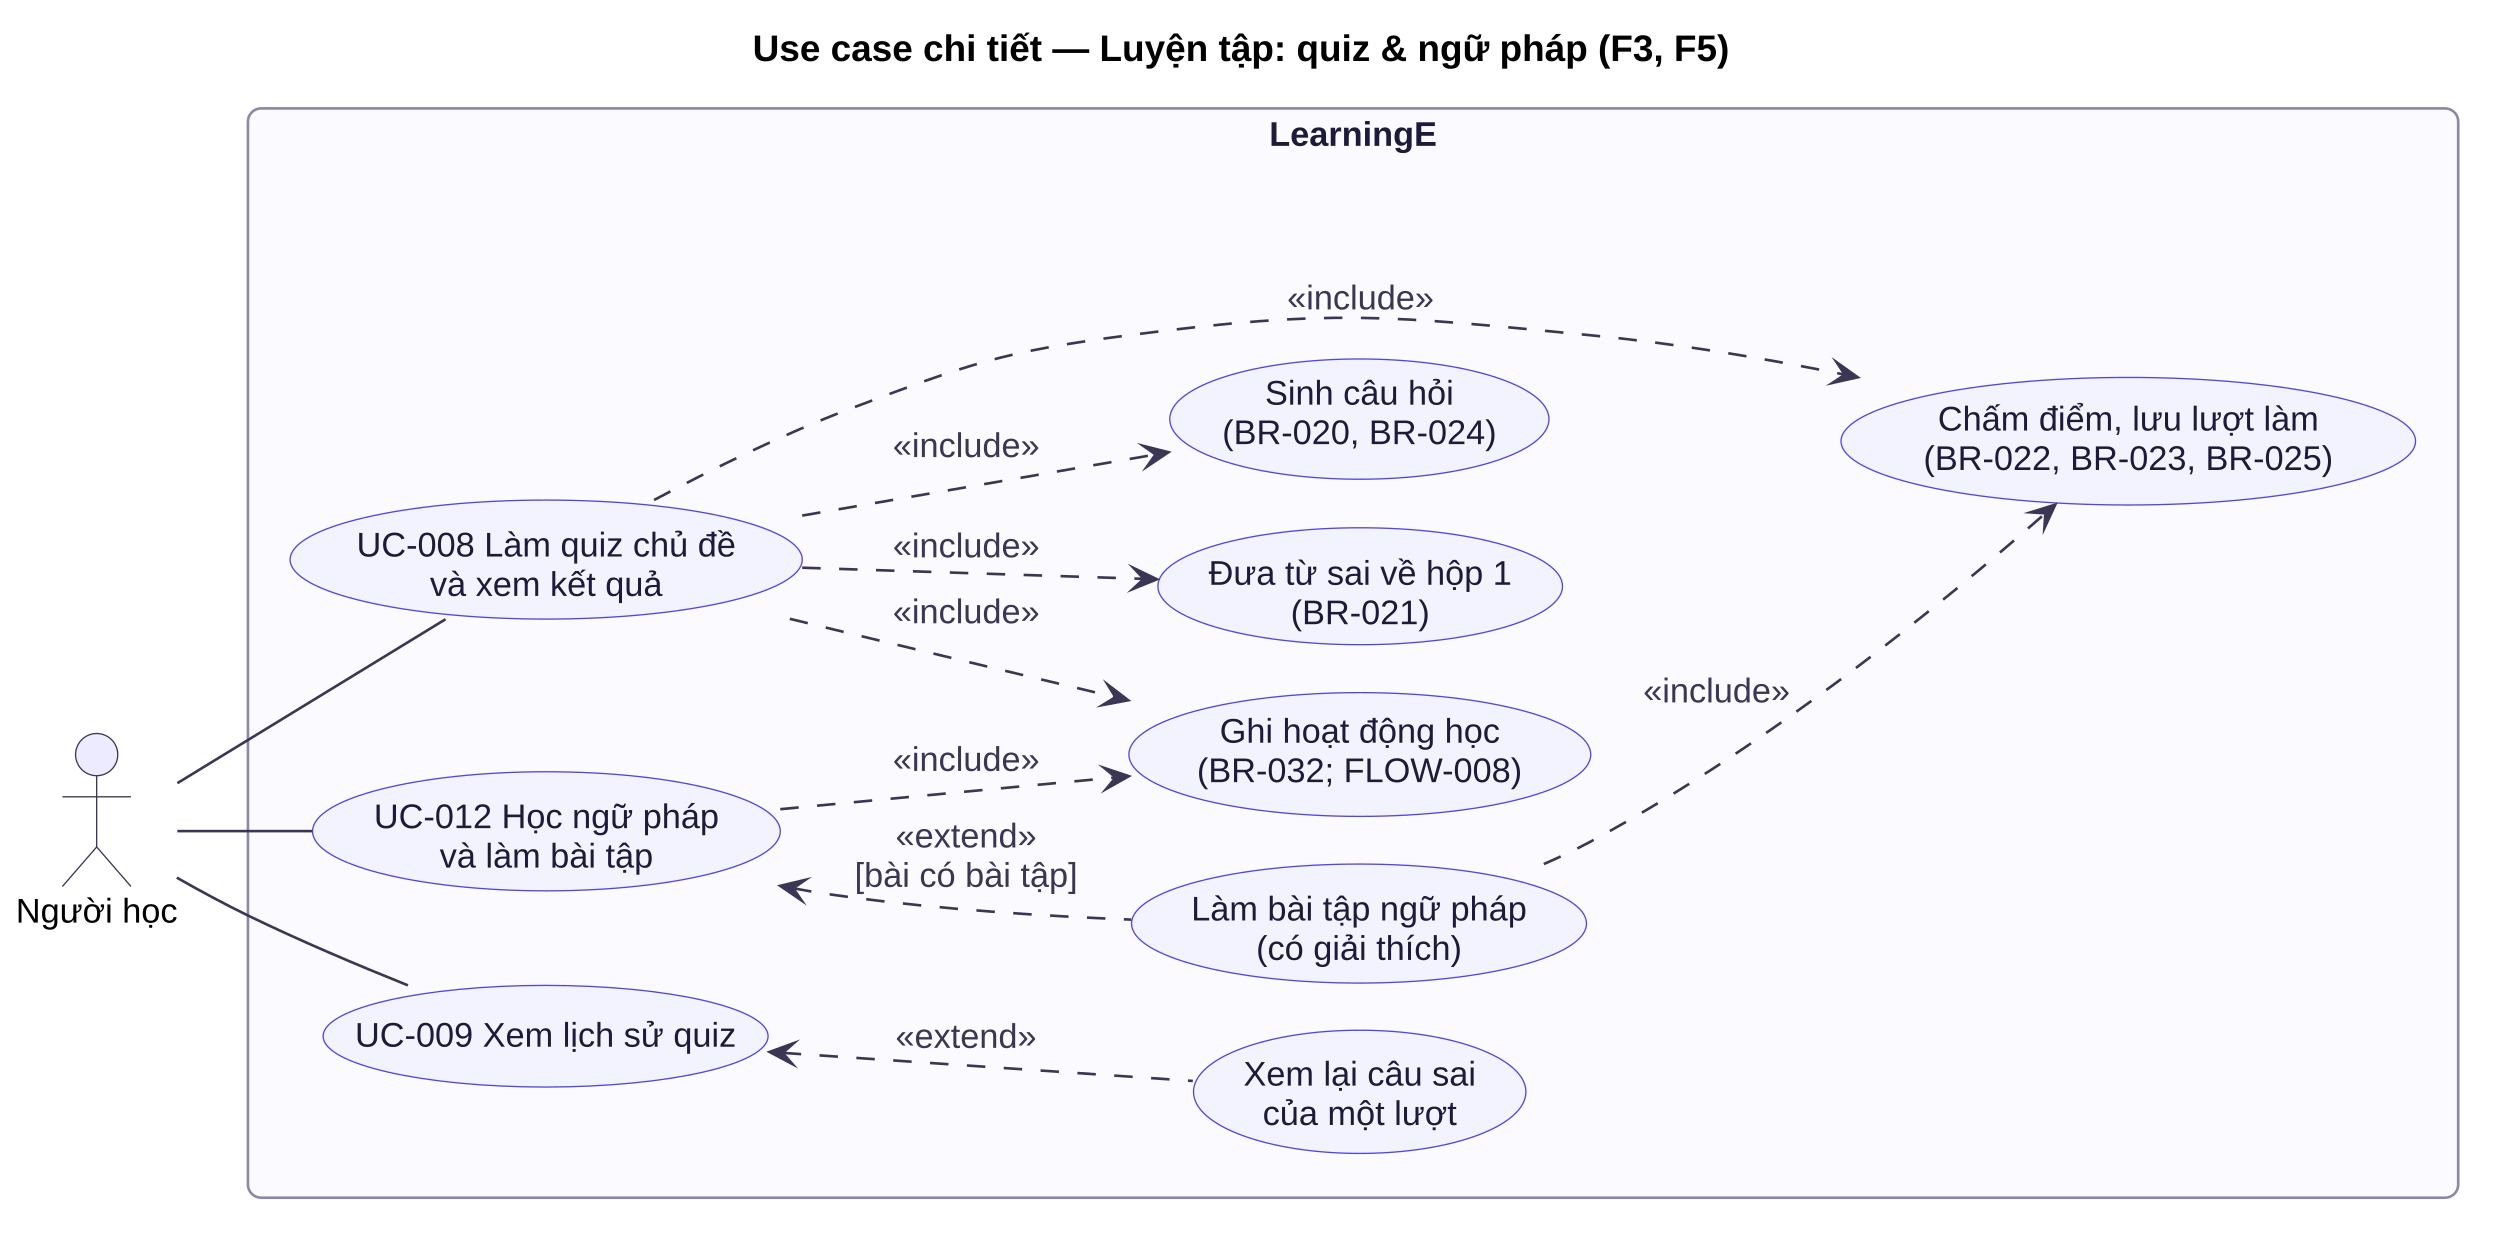
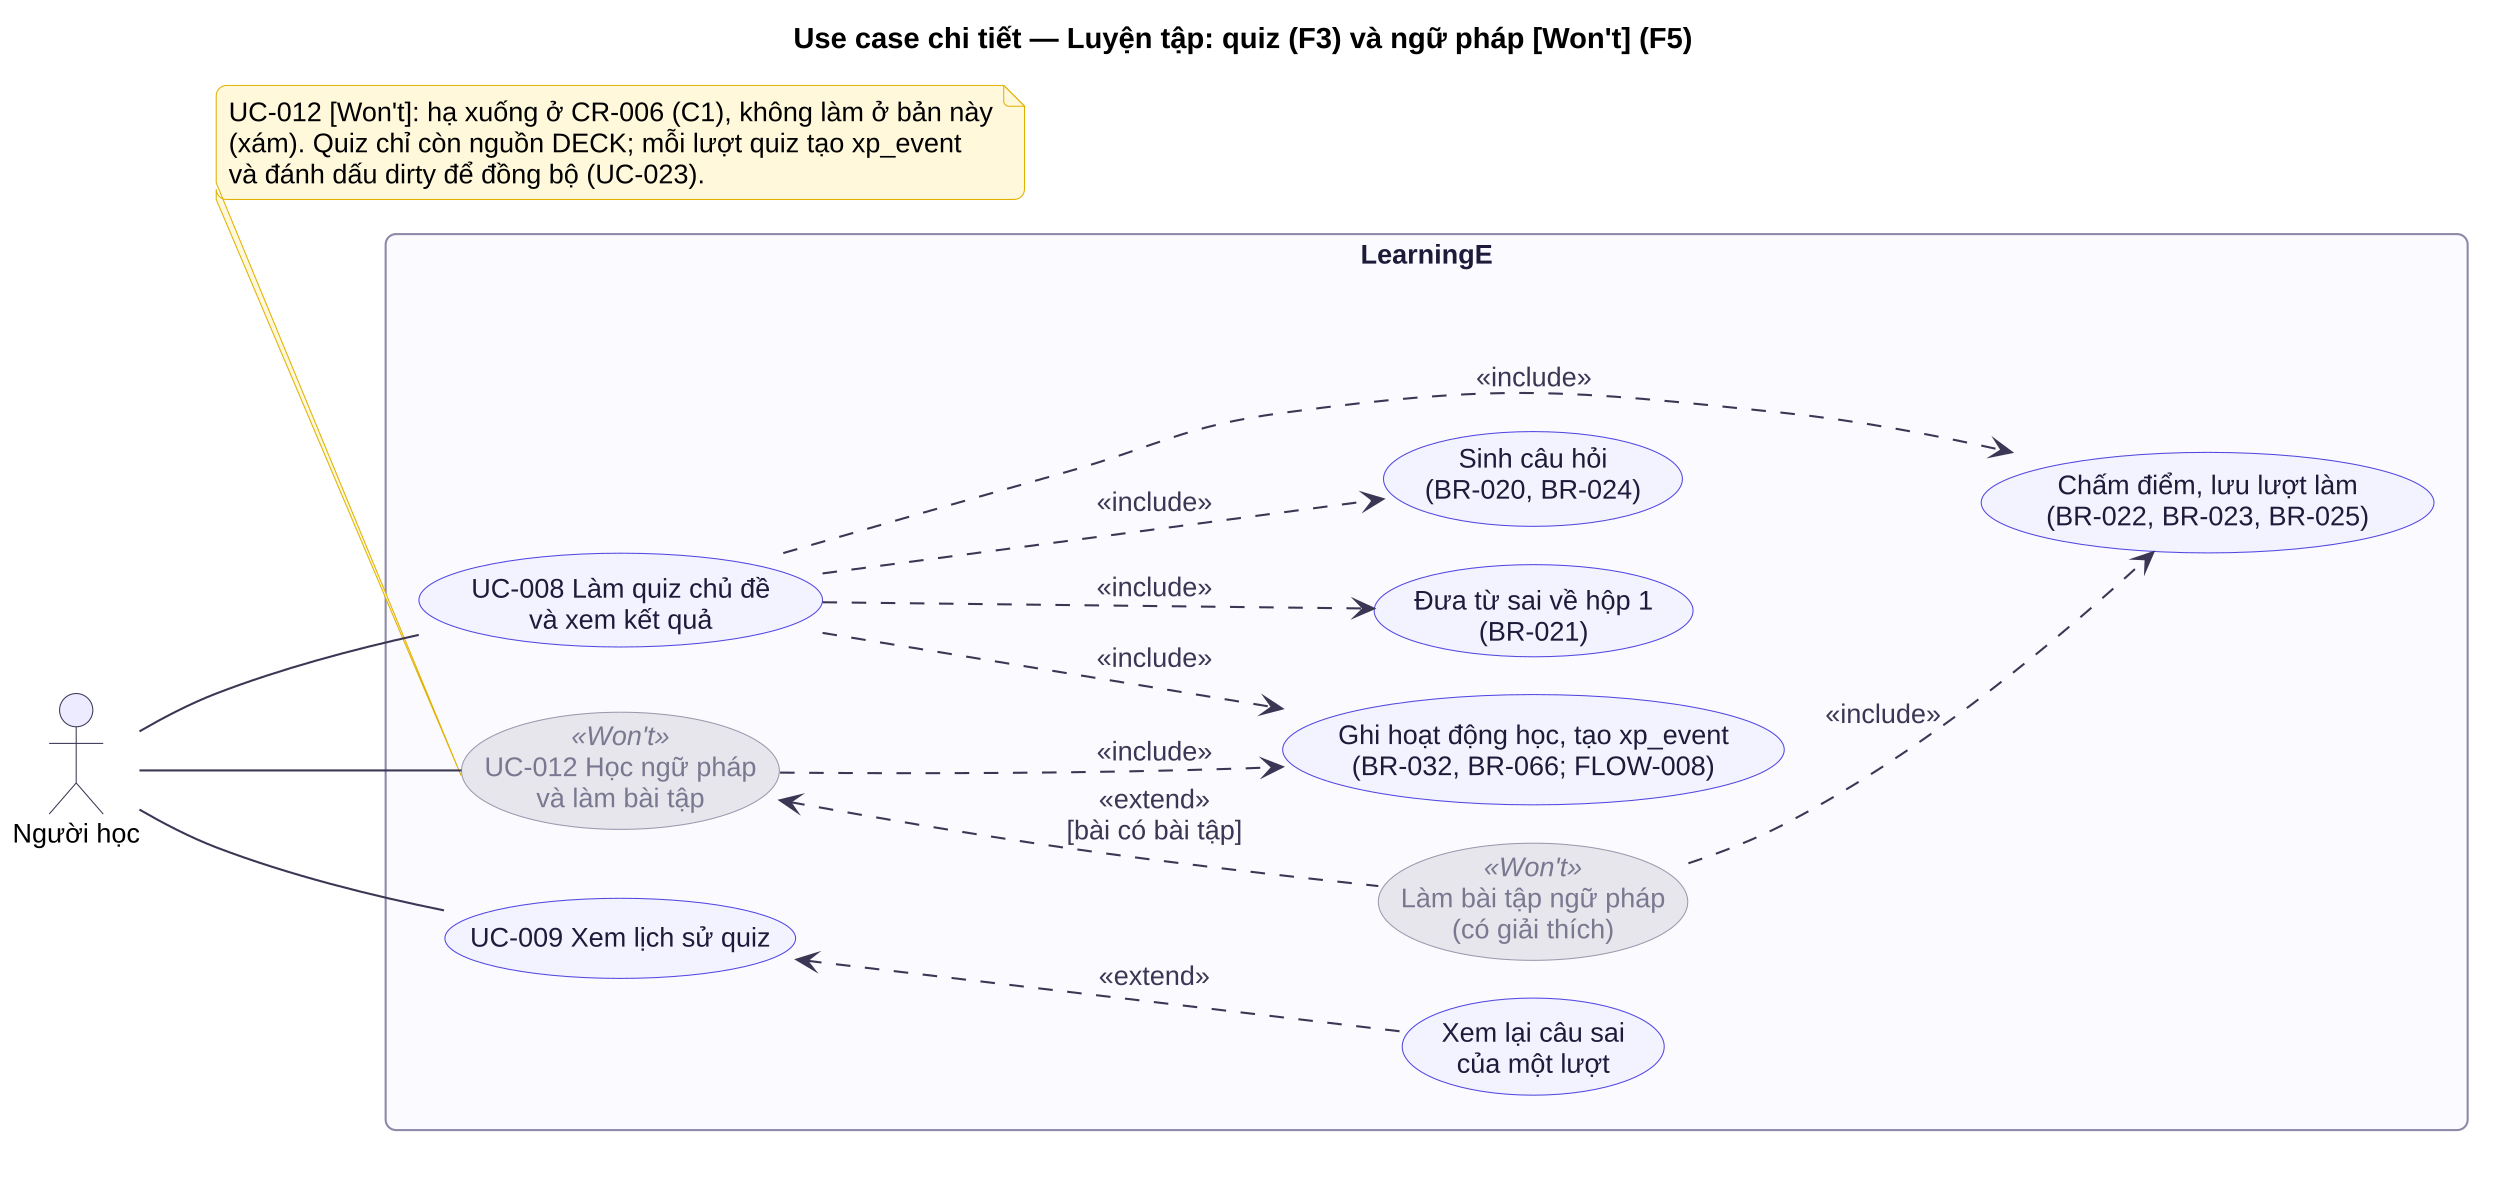
- <svg xmlns="http://www.w3.org/2000/svg" version="1.1" data-diagram-type="DESCRIPTION" style="width:1481px;height:746px;background:#FFFFFF;" width="1481.25px" height="746.875px" viewBox="0 0 1481 746" zoomAndPan="magnify" preserveAspectRatio="none" contentStyleType="text/css">
+ <svg xmlns="http://www.w3.org/2000/svg" version="1.1" data-diagram-type="DESCRIPTION" style="width:1879px;height:885px;background:#FFFFFF;" width="1879.688px" height="885.938px" viewBox="0 0 1879 885" zoomAndPan="magnify" preserveAspectRatio="none" contentStyleType="text/css">
  <defs />
  <g font-family="sans-serif" lengthAdjust="spacing">
    <g class="title" data-source-line="2">
-       <text x="445.863" y="36.143" fill="#000" font-size="21.875" textLength="578.587" font-weight="700" font-family="Arial">Use case chi tiết — Luyện tập: quiz &amp; ngữ pháp (F3, F5)</text>
+       <text x="596.317" y="36.143" fill="#000" font-size="21.875" textLength="676.117" font-weight="700" font-family="Arial">Use case chi tiết — Luyện tập: quiz (F3) và ngữ pháp [Won't] (F5)</text>
    </g>
-     <g class="cluster" data-qualified-name="LearningE" id="ent0002" data-source-line="7">
-       <rect x="146.875" y="64.217" width="1309.375" height="645.313" fill="#FAFAFF" style="stroke:#8B88A8;stroke-width:1.563;" rx="7.813" ry="7.813" />
-       <text x="751.902" y="86.395" fill="#1E1B3A" font-size="20.313" textLength="99.321" font-weight="700" font-family="Arial">LearningE</text>
+     <g class="cluster" data-qualified-name="LearningE" id="ent0002" data-source-line="12">
+       <rect x="289.844" y="175.935" width="1564.844" height="673.438" fill="#FAFAFF" style="stroke:#8B88A8;stroke-width:1.563;" rx="7.813" ry="7.813" />
+       <text x="1022.605" y="198.113" fill="#1E1B3A" font-size="20.313" textLength="99.321" font-weight="700" font-family="Arial">LearningE</text>
    </g>
-     <g class="entity" data-qualified-name="N" id="ent0001" data-source-line="5">
-       <ellipse cx="57.27" cy="447.029" rx="12.5" ry="12.5" fill="#ECEBFF" style="stroke:#3B3654;stroke-width:0.781;" />
-       <path d="M57.27,459.529 L57.27,501.717 M36.958,472.029 L77.583,472.029 M57.27,501.717 L36.958,525.154 M57.27,501.717 L77.583,525.154" style="stroke:#3B3654;stroke-width:0.781;" fill="none" />
-       <text x="9.375" y="546.551" fill="#000" font-size="20.313" textLength="95.79" font-family="Arial">Người học</text>
+     <g class="entity" data-qualified-name="N" id="ent0001" data-source-line="10">
+       <ellipse cx="57.27" cy="533.748" rx="12.5" ry="12.5" fill="#ECEBFF" style="stroke:#3B3654;stroke-width:0.781;" />
+       <path d="M57.27,546.248 L57.27,588.435 M36.958,558.748 L77.583,558.748 M57.27,588.435 L36.958,611.873 M57.27,588.435 L77.583,611.873" style="stroke:#3B3654;stroke-width:0.781;" fill="none" />
+       <text x="9.375" y="633.27" fill="#000" font-size="20.313" textLength="95.79" font-family="Arial">Người học</text>
    </g>
-     <g class="entity" data-qualified-name="LearningE.UC8" id="ent0003" data-source-line="8">
-       <ellipse cx="323.568" cy="331.499" rx="151.693" ry="35.251" fill="#F3F2FF" style="stroke:#5146E0;stroke-width:0.781;" />
-       <text x="211.224" y="329.675" fill="#1E1B3A" font-size="20.313" textLength="224.687" font-family="Arial">UC-008 Làm quiz chủ đề</text>
-       <text x="254.696" y="353.033" fill="#1E1B3A" font-size="20.313" textLength="137.744" font-family="Arial">và xem kết quả</text>
+     <g class="entity" data-qualified-name="GMN23" id="ent0024" data-source-line="38">
+       <path d="M162.5,72.029 L162.5,137.414 L346.596,583.014 L162.5,149.914 L162.5,142.101 A7.813,7.813 0 0 0 170.313,149.914 L762.211,149.914 A7.813,7.813 0 0 0 770.023,142.101 L770.023,79.842 L754.398,64.217 L170.313,64.217 A7.813,7.813 0 0 0 162.5,72.029" style="stroke:#E0B100;stroke-width:0.781;" fill="#FFF8DB" />
+       <path d="M754.398,64.217 L754.398,75.935 A3.906,3.906 0 0 0 758.305,79.842 L770.023,79.842 L754.398,64.217" style="stroke:#E0B100;stroke-width:0.781;" fill="#FFF8DB" />
+       <text x="171.875" y="91.082" fill="#000" font-size="20.313" textLength="574.711" font-family="Arial">UC-012 [Won't]: hạ xuống ở CR-006 (C1), không làm ở bản này</text>
+       <text x="171.875" y="114.439" fill="#000" font-size="20.313" textLength="550.768" font-family="Arial">(xám). Quiz chỉ còn nguồn DECK; mỗi lượt quiz tạo xp_event</text>
+       <text x="171.875" y="137.797" fill="#000" font-size="20.313" textLength="357.948" font-family="Arial">và đánh dấu dirty để đồng bộ (UC-023).</text>
    </g>
-     <g class="entity" data-qualified-name="LearningE.GEN" id="ent0004" data-source-line="9">
-       <ellipse cx="805.297" cy="248.275" rx="112.329" ry="35.62" fill="#F3F2FF" style="stroke:#5146E0;stroke-width:0.781;" />
-       <text x="749.398" y="239.728" fill="#1E1B3A" font-size="20.313" textLength="111.798" font-family="Arial">Sinh câu hỏi</text>
-       <text x="724.018" y="263.086" fill="#1E1B3A" font-size="20.313" textLength="162.56" font-family="Arial">(BR-020, BR-024)</text>
+     <g class="entity" data-qualified-name="LearningE.UC8" id="ent0003" data-source-line="13">
+       <ellipse cx="466.537" cy="451.031" rx="151.693" ry="35.251" fill="#F3F2FF" style="stroke:#5146E0;stroke-width:0.781;" />
+       <text x="354.193" y="449.207" fill="#1E1B3A" font-size="20.313" textLength="224.687" font-family="Arial">UC-008 Làm quiz chủ đề</text>
+       <text x="397.665" y="472.564" fill="#1E1B3A" font-size="20.313" textLength="137.744" font-family="Arial">và xem kết quả</text>
    </g>
-     <g class="entity" data-qualified-name="LearningE.SCORE" id="ent0005" data-source-line="10">
-       <ellipse cx="1260.799" cy="261.376" rx="170.174" ry="37.785" fill="#F3F2FF" style="stroke:#5146E0;stroke-width:0.781;" />
-       <text x="1147.979" y="255.051" fill="#1E1B3A" font-size="20.313" textLength="225.639" font-family="Arial">Chấm điểm, lưu lượt làm</text>
-       <text x="1139.439" y="278.409" fill="#1E1B3A" font-size="20.313" textLength="242.719" font-family="Arial">(BR-022, BR-023, BR-025)</text>
+     <g class="entity" data-qualified-name="LearningE.GEN" id="ent0004" data-source-line="14">
+       <ellipse cx="1152.172" cy="359.993" rx="112.329" ry="35.62" fill="#F3F2FF" style="stroke:#5146E0;stroke-width:0.781;" />
+       <text x="1096.273" y="351.447" fill="#1E1B3A" font-size="20.313" textLength="111.798" font-family="Arial">Sinh câu hỏi</text>
+       <text x="1070.893" y="374.804" fill="#1E1B3A" font-size="20.313" textLength="162.56" font-family="Arial">(BR-020, BR-024)</text>
    </g>
-     <g class="entity" data-qualified-name="LearningE.WRONG" id="ent0006" data-source-line="11">
-       <ellipse cx="805.79" cy="347.292" rx="119.852" ry="34.638" fill="#F3F2FF" style="stroke:#5146E0;stroke-width:0.781;" />
-       <text x="715.976" y="346.434" fill="#1E1B3A" font-size="20.313" textLength="179.629" font-family="Arial">Đưa từ sai về hộp 1</text>
-       <text x="764.59" y="369.791" fill="#1E1B3A" font-size="20.313" textLength="82.401" font-family="Arial">(BR-021)</text>
+     <g class="entity" data-qualified-name="LearningE.SCORE" id="ent0005" data-source-line="15">
+       <ellipse cx="1659.236" cy="377.783" rx="170.174" ry="37.785" fill="#F3F2FF" style="stroke:#5146E0;stroke-width:0.781;" />
+       <text x="1546.417" y="371.458" fill="#1E1B3A" font-size="20.313" textLength="225.639" font-family="Arial">Chấm điểm, lưu lượt làm</text>
+       <text x="1537.877" y="394.815" fill="#1E1B3A" font-size="20.313" textLength="242.719" font-family="Arial">(BR-022, BR-023, BR-025)</text>
    </g>
-     <g class="entity" data-qualified-name="LearningE.LOG" id="ent0007" data-source-line="12">
-       <ellipse cx="805.556" cy="446.974" rx="136.806" ry="36.663" fill="#F3F2FF" style="stroke:#5146E0;stroke-width:0.781;" />
-       <text x="722.551" y="439.985" fill="#1E1B3A" font-size="20.313" textLength="166.011" font-family="Arial">Ghi hoạt động học</text>
-       <text x="709.047" y="463.342" fill="#1E1B3A" font-size="20.313" textLength="193.018" font-family="Arial">(BR-032; FLOW-008)</text>
+     <g class="entity" data-qualified-name="LearningE.WRONG" id="ent0006" data-source-line="16">
+       <ellipse cx="1152.665" cy="459.011" rx="119.852" ry="34.638" fill="#F3F2FF" style="stroke:#5146E0;stroke-width:0.781;" />
+       <text x="1062.851" y="458.152" fill="#1E1B3A" font-size="20.313" textLength="179.629" font-family="Arial">Đưa từ sai về hộp 1</text>
+       <text x="1111.465" y="481.51" fill="#1E1B3A" font-size="20.313" textLength="82.401" font-family="Arial">(BR-021)</text>
    </g>
-     <g class="entity" data-qualified-name="LearningE.UC9" id="ent0008" data-source-line="13">
-       <ellipse cx="323.213" cy="613.859" rx="131.807" ry="30.111" fill="#F3F2FF" style="stroke:#5146E0;stroke-width:0.781;" />
-       <text x="210.299" y="620.069" fill="#1E1B3A" font-size="20.313" textLength="225.828" font-family="Arial">UC-009 Xem lịch sử quiz</text>
+     <g class="entity" data-qualified-name="LearningE.LOG" id="ent0007" data-source-line="17">
+       <ellipse cx="1152.55" cy="563.477" rx="188.487" ry="41.447" fill="#F3F2FF" style="stroke:#5146E0;stroke-width:0.781;" />
+       <text x="1005.74" y="559.248" fill="#1E1B3A" font-size="20.313" textLength="293.619" font-family="Arial">Ghi hoạt động học, tạo xp_event</text>
+       <text x="1015.961" y="582.605" fill="#1E1B3A" font-size="20.313" textLength="273.177" font-family="Arial">(BR-032, BR-066; FLOW-008)</text>
    </g>
-     <g class="entity" data-qualified-name="LearningE.REV" id="ent0009" data-source-line="14">
-       <ellipse cx="805.493" cy="646.803" rx="98.462" ry="36.493" fill="#F3F2FF" style="stroke:#5146E0;stroke-width:0.781;" />
-       <text x="736.626" y="643.105" fill="#1E1B3A" font-size="20.313" textLength="137.734" font-family="Arial">Xem lại câu sai</text>
-       <text x="748.007" y="666.462" fill="#1E1B3A" font-size="20.313" textLength="114.972" font-family="Arial">của một lượt</text>
+     <g class="entity" data-qualified-name="LearningE.UC9" id="ent0008" data-source-line="18">
+       <ellipse cx="466.182" cy="705.265" rx="131.807" ry="30.111" fill="#F3F2FF" style="stroke:#5146E0;stroke-width:0.781;" />
+       <text x="353.268" y="711.475" fill="#1E1B3A" font-size="20.313" textLength="225.828" font-family="Arial">UC-009 Xem lịch sử quiz</text>
    </g>
-     <g class="entity" data-qualified-name="LearningE.UC12" id="ent0010" data-source-line="15">
-       <ellipse cx="323.705" cy="492.463" rx="138.548" ry="35.277" fill="#F3F2FF" style="stroke:#5146E0;stroke-width:0.781;" />
-       <text x="221.493" y="490.599" fill="#1E1B3A" font-size="20.313" textLength="204.424" font-family="Arial">UC-012 Học ngữ pháp</text>
-       <text x="260.476" y="513.956" fill="#1E1B3A" font-size="20.313" textLength="126.457" font-family="Arial">và làm bài tập</text>
+     <g class="entity" data-qualified-name="LearningE.REV" id="ent0009" data-source-line="19">
+       <ellipse cx="1152.368" cy="786.647" rx="98.462" ry="36.493" fill="#F3F2FF" style="stroke:#5146E0;stroke-width:0.781;" />
+       <text x="1083.501" y="782.948" fill="#1E1B3A" font-size="20.313" textLength="137.734" font-family="Arial">Xem lại câu sai</text>
+       <text x="1094.882" y="806.306" fill="#1E1B3A" font-size="20.313" textLength="114.972" font-family="Arial">của một lượt</text>
    </g>
-     <g class="entity" data-qualified-name="LearningE.EX" id="ent0011" data-source-line="16">
-       <ellipse cx="805.08" cy="547.125" rx="134.767" ry="35.252" fill="#F3F2FF" style="stroke:#5146E0;stroke-width:0.781;" />
-       <text x="705.674" y="545.3" fill="#1E1B3A" font-size="20.313" textLength="198.811" font-family="Arial">Làm bài tập ngữ pháp</text>
-       <text x="744.117" y="568.657" fill="#1E1B3A" font-size="20.313" textLength="121.925" font-family="Arial">(có giải thích)</text>
+     <g class="entity" data-qualified-name="LearningE.UC12" id="ent0010" data-source-line="20">
+       <ellipse cx="466.323" cy="579.335" rx="119.448" ry="44.025" fill="#E6E6EC" style="stroke:#9A98AD;stroke-width:0.781;" />
+       <text x="429.383" y="559.98" fill="#7A7890" font-size="20.313" textLength="73.881" font-style="italic" font-family="Arial">«Won't»</text>
+       <text x="364.111" y="583.338" fill="#7A7890" font-size="20.313" textLength="204.424" font-family="Arial">UC-012 Học ngữ pháp</text>
+       <text x="403.095" y="606.695" fill="#7A7890" font-size="20.313" textLength="126.457" font-family="Arial">và làm bài tập</text>
+     </g>
+     <g class="entity" data-qualified-name="LearningE.EX" id="ent0011" data-source-line="21">
+       <ellipse cx="1152.235" cy="677.773" rx="116.298" ry="44.025" fill="#E6E6EC" style="stroke:#9A98AD;stroke-width:0.781;" />
+       <text x="1115.295" y="658.541" fill="#7A7890" font-size="20.313" textLength="73.881" font-style="italic" font-family="Arial">«Won't»</text>
+       <text x="1052.83" y="681.899" fill="#7A7890" font-size="20.313" textLength="198.811" font-family="Arial">Làm bài tập ngữ pháp</text>
+       <text x="1091.273" y="705.256" fill="#7A7890" font-size="20.313" textLength="121.925" font-family="Arial">(có giải thích)</text>
    </g>
    <g class="link" data-entity-1="ent0001" data-entity-2="ent0003" id="lnk12" data-link-type="association">
-       <path d="M105.057,463.94 C149.344,436.868 216.171,396.019 263.919,366.831" style="stroke:#3B3654;stroke-width:1.563;" fill="none" />
+       <path d="M104.831,549.694 C122.368,539.542 142.854,528.825 162.5,521.248 C210.769,502.63 265.354,488.088 314.729,477.183" style="stroke:#3B3654;stroke-width:1.563;" fill="none" />
    </g>
    <g class="link" data-entity-1="ent0001" data-entity-2="ent0008" id="lnk13" data-link-type="association">
-       <path d="M104.741,519.923 C118.147,527.538 132.935,535.564 146.875,542.342 C177.3,557.133 211.571,571.657 241.669,583.735" style="stroke:#3B3654;stroke-width:1.563;" fill="none" />
+       <path d="M104.81,608.479 C122.346,618.637 142.836,629.344 162.5,636.873 C217.044,657.757 279.664,673.288 333.716,684.252" style="stroke:#3B3654;stroke-width:1.563;" fill="none" />
    </g>
    <g class="link" data-entity-1="ent0001" data-entity-2="ent0010" id="lnk14" data-link-type="association">
-       <path d="M105.057,492.342 C127.643,492.342 156.092,492.342 184.883,492.342" style="stroke:#3B3654;stroke-width:1.563;" fill="none" />
+       <path d="M104.8,579.06 C163.238,579.06 265.981,579.06 346.795,579.06" style="stroke:#3B3654;stroke-width:1.563;" fill="none" />
    </g>
    <g class="link" data-entity-1="ent0003" data-entity-2="ent0004" id="lnk15" data-link-type="dependency">
-       <polygon points="692.228,267.903,677.307,264.14,684.53,269.234,679.437,276.458,692.228,267.903" fill="#3B3654" style="stroke:#3B3654;stroke-width:1.563;stroke-linejoin:miter;stroke-miterlimit:10;" />
-       <path d="M475.215,305.429 C545.439,293.286 619.913,280.408 684.53,269.234" style="stroke:#3B3654;stroke-width:1.563;stroke-dasharray:10.938,10.938;" fill="none" />
-       <text x="528.906" y="270.77" fill="#3B3654" font-size="20.313" textLength="86.963" font-family="Arial">«include»</text>
+       <polygon points="1039.565,375.071,1024.802,370.726,1031.82,376.099,1026.447,383.117,1039.565,375.071" fill="#3B3654" style="stroke:#3B3654;stroke-width:1.563;stroke-linejoin:miter;stroke-miterlimit:10;" />
+       <path d="M618.237,430.991 C745.458,414.106 917.178,391.315 1031.82,376.099" style="stroke:#3B3654;stroke-width:1.563;stroke-dasharray:10.938,10.938;" fill="none" />
+       <text x="824.219" y="384.051" fill="#3B3654" font-size="20.313" textLength="86.963" font-family="Arial">«include»</text>
    </g>
    <g class="link" data-entity-1="ent0003" data-entity-2="ent0005" id="lnk16" data-link-type="dependency">
-       <polygon points="1100.538,223.509,1087.999,214.588,1092.882,221.956,1085.514,226.838,1100.538,223.509" fill="#3B3654" style="stroke:#3B3654;stroke-width:1.563;stroke-linejoin:miter;stroke-miterlimit:10;" />
-       <path d="M387.472,296.208 C421.011,278.335 463.5,257.299 503.125,242.342 C574.355,215.453 593.248,208.395 668.75,198.592 C789.266,182.943 821.234,186.789 942.188,198.592 C994.138,203.661 1042.547,211.742 1092.882,221.956" style="stroke:#3B3654;stroke-width:1.563;stroke-dasharray:10.938,10.938;" fill="none" />
-       <text x="762.5" y="183.27" fill="#3B3654" font-size="20.313" textLength="86.963" font-family="Arial">«include»</text>
+       <polygon points="1511.967,339.946,1499.614,330.769,1504.344,338.236,1496.878,342.966,1511.967,339.946" fill="#3B3654" style="stroke:#3B3654;stroke-width:1.563;stroke-linejoin:miter;stroke-miterlimit:10;" />
+       <path d="M588.714,415.679 C651.248,397.53 728.88,375.168 798.438,355.623 C871.908,334.979 888.426,320.47 964.063,310.31 C1129.934,288.03 1174.175,292.875 1340.625,310.31 C1397.168,316.233 1450.843,326.23 1504.344,338.236" style="stroke:#3B3654;stroke-width:1.563;stroke-dasharray:10.938,10.938;" fill="none" />
+       <text x="1109.375" y="290.301" fill="#3B3654" font-size="20.313" textLength="86.963" font-family="Arial">«include»</text>
    </g>
    <g class="link" data-entity-1="ent0003" data-entity-2="ent0006" id="lnk17" data-link-type="dependency">
-       <polygon points="685.35,343.161,671.498,336.456,677.541,342.906,671.091,348.949,685.35,343.161" fill="#3B3654" style="stroke:#3B3654;stroke-width:1.563;stroke-linejoin:miter;stroke-miterlimit:10;" />
-       <path d="M475.215,336.305 C542.97,338.516 614.04,340.834 677.541,342.906" style="stroke:#3B3654;stroke-width:1.563;stroke-dasharray:10.938,10.938;" fill="none" />
-       <text x="528.906" y="330.145" fill="#3B3654" font-size="20.313" textLength="86.963" font-family="Arial">«include»</text>
+       <polygon points="1032.588,457.396,1018.598,450.985,1024.776,457.306,1018.455,463.484,1032.588,457.396" fill="#3B3654" style="stroke:#3B3654;stroke-width:1.563;stroke-linejoin:miter;stroke-miterlimit:10;" />
+       <path d="M618.237,452.655 C742.905,454.081 909.931,455.992 1024.776,457.306" style="stroke:#3B3654;stroke-width:1.563;stroke-dasharray:10.938,10.938;" fill="none" />
+       <text x="824.219" y="448.113" fill="#3B3654" font-size="20.313" textLength="86.963" font-family="Arial">«include»</text>
    </g>
    <g class="link" data-entity-1="ent0003" data-entity-2="ent0007" id="lnk18" data-link-type="dependency">
-       <polygon points="668.358,414.83,656.13,405.487,660.759,413.017,653.229,417.646,668.358,414.83" fill="#3B3654" style="stroke:#3B3654;stroke-width:1.563;stroke-linejoin:miter;stroke-miterlimit:10;" />
-       <path d="M467.898,366.586 C479.812,369.493 491.674,372.38 503.125,375.154 C557.131,388.239 609.033,400.679 660.759,413.017" style="stroke:#3B3654;stroke-width:1.563;stroke-dasharray:10.938,10.938;" fill="none" />
-       <text x="528.906" y="369.207" fill="#3B3654" font-size="20.313" textLength="86.963" font-family="Arial">«include»</text>
+       <polygon points="963.686,532.61,950.826,524.157,955.977,531.339,948.794,536.49,963.686,532.61" fill="#3B3654" style="stroke:#3B3654;stroke-width:1.563;stroke-linejoin:miter;stroke-miterlimit:10;" />
+       <path d="M618.237,475.694 C719.935,492.449 847.309,513.435 955.977,531.339" style="stroke:#3B3654;stroke-width:1.563;stroke-dasharray:10.938,10.938;" fill="none" />
+       <text x="824.219" y="501.238" fill="#3B3654" font-size="20.313" textLength="86.963" font-family="Arial">«include»</text>
    </g>
    <g class="link" data-entity-1="ent0008" data-entity-2="ent0009" id="lnk19" data-link-type="dependency">
-       <polygon points="455.863,623.183,469.466,630.379,463.657,623.717,470.32,617.909,455.863,623.183" fill="#3B3654" style="stroke:#3B3654;stroke-width:1.563;stroke-linejoin:miter;stroke-miterlimit:10;" />
-       <path d="M463.657,623.717 C542.863,629.144 634.386,635.414 706.632,640.364" style="stroke:#3B3654;stroke-width:1.563;stroke-dasharray:10.938,10.938;" fill="none" />
-       <text x="530.469" y="620.77" fill="#3B3654" font-size="20.313" textLength="83.581" font-family="Arial">«extend»</text>
+       <polygon points="598.814,721.193,612.039,729.06,606.572,722.116,613.516,716.648,598.814,721.193" fill="#3B3654" style="stroke:#3B3654;stroke-width:1.563;stroke-linejoin:miter;stroke-miterlimit:10;" />
+       <path d="M606.572,722.116 C739.395,737.921 934.218,761.103 1053.482,775.295" style="stroke:#3B3654;stroke-width:1.563;stroke-dasharray:10.938,10.938;" fill="none" />
+       <text x="825.781" y="740.301" fill="#3B3654" font-size="20.313" textLength="83.581" font-family="Arial">«extend»</text>
    </g>
    <g class="link" data-entity-1="ent0010" data-entity-2="ent0011" id="lnk20" data-link-type="dependency">
-       <polygon points="462.203,524.784,474.894,533.488,469.885,526.205,477.168,521.196,462.203,524.784" fill="#3B3654" style="stroke:#3B3654;stroke-width:1.563;stroke-linejoin:miter;stroke-miterlimit:10;" />
-       <path d="M469.885,526.205 C483.656,528.753 489.79,529.608 503.125,531.404 C557.537,538.733 617.915,542.679 670.21,544.783" style="stroke:#3B3654;stroke-width:1.563;stroke-dasharray:10.938,10.938;" fill="none" />
-       <text x="530.52" y="502.02" fill="#3B3654" font-size="20.313" textLength="83.581" font-family="Arial">«extend»</text>
-       <text x="506.25" y="525.377" fill="#3B3654" font-size="20.313" textLength="132.121" font-family="Arial">[bài có bài tập]</text>
+       <polygon points="586.239,601.476,598.951,610.15,593.925,602.879,601.196,597.853,586.239,601.476" fill="#3B3654" style="stroke:#3B3654;stroke-width:1.563;stroke-linejoin:miter;stroke-miterlimit:10;" />
+       <path d="M593.925,602.879 C656.808,614.36 727.827,626.635 798.438,636.873 C877.506,648.337 966.936,658.616 1035.913,665.967" style="stroke:#3B3654;stroke-width:1.563;stroke-dasharray:10.938,10.938;" fill="none" />
+       <text x="825.832" y="607.488" fill="#3B3654" font-size="20.313" textLength="83.581" font-family="Arial">«extend»</text>
+       <text x="801.563" y="630.846" fill="#3B3654" font-size="20.313" textLength="132.121" font-family="Arial">[bài có bài tập]</text>
    </g>
    <g class="link" data-entity-1="ent0011" data-entity-2="ent0005" id="lnk21" data-link-type="dependency">
-       <polygon points="1217.545,298.94,1202.852,303.517,1211.672,304.093,1211.097,312.913,1217.545,298.94" fill="#3B3654" style="stroke:#3B3654;stroke-width:1.563;stroke-linejoin:miter;stroke-miterlimit:10;" />
-       <path d="M914.565,511.855 C924.07,507.743 933.406,503.314 942.188,498.592 C1049.125,441.082 1153.507,355.131 1211.672,304.093" style="stroke:#3B3654;stroke-width:1.563;stroke-dasharray:10.938,10.938;" fill="none" />
-       <text x="973.438" y="416.082" fill="#3B3654" font-size="20.313" textLength="86.963" font-family="Arial">«include»</text>
+       <polygon points="1618.424,415.06,1603.847,419.992,1612.679,420.354,1612.317,429.185,1618.424,415.06" fill="#3B3654" style="stroke:#3B3654;stroke-width:1.563;stroke-linejoin:miter;stroke-miterlimit:10;" />
+       <path d="M1268.999,648.839 C1293.29,640.883 1318.307,631.196 1340.625,619.685 C1450.539,562.995 1555.639,472.908 1612.679,420.354" style="stroke:#3B3654;stroke-width:1.563;stroke-dasharray:10.938,10.938;" fill="none" />
+       <text x="1371.875" y="543.426" fill="#3B3654" font-size="20.313" textLength="86.963" font-family="Arial">«include»</text>
    </g>
    <g class="link" data-entity-1="ent0010" data-entity-2="ent0007" id="lnk22" data-link-type="dependency">
-       <polygon points="668.72,459.82,654.131,454.922,660.942,460.556,655.308,467.367,668.72,459.82" fill="#3B3654" style="stroke:#3B3654;stroke-width:1.563;stroke-linejoin:miter;stroke-miterlimit:10;" />
-       <path d="M462.235,479.357 C527.051,473.224 596.389,466.664 660.942,460.556" style="stroke:#3B3654;stroke-width:1.563;stroke-dasharray:10.938,10.938;" fill="none" />
-       <text x="528.906" y="456.707" fill="#3B3654" font-size="20.313" textLength="86.963" font-family="Arial">«include»</text>
+       <polygon points="963.918,576.365,949.582,570.768,956.113,576.724,950.158,583.255,963.918,576.365" fill="#3B3654" style="stroke:#3B3654;stroke-width:1.563;stroke-linejoin:miter;stroke-miterlimit:10;" />
+       <path d="M586.289,580.691 C680.922,581.506 816.984,581.586 935.938,577.498 C945.09,577.183 946.654,577.16 956.113,576.724" style="stroke:#3B3654;stroke-width:1.563;stroke-dasharray:10.938,10.938;" fill="none" />
+       <text x="824.219" y="571.551" fill="#3B3654" font-size="20.313" textLength="86.963" font-family="Arial">«include»</text>
    </g>
  </g>
</svg>
